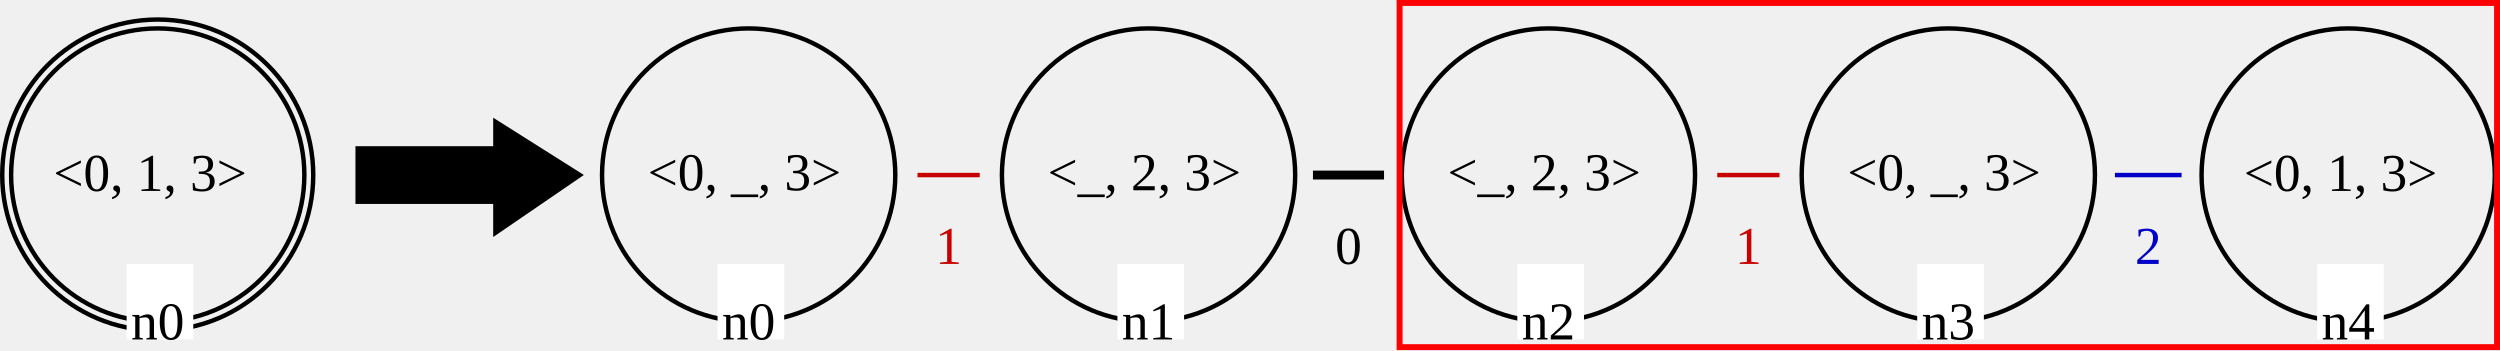
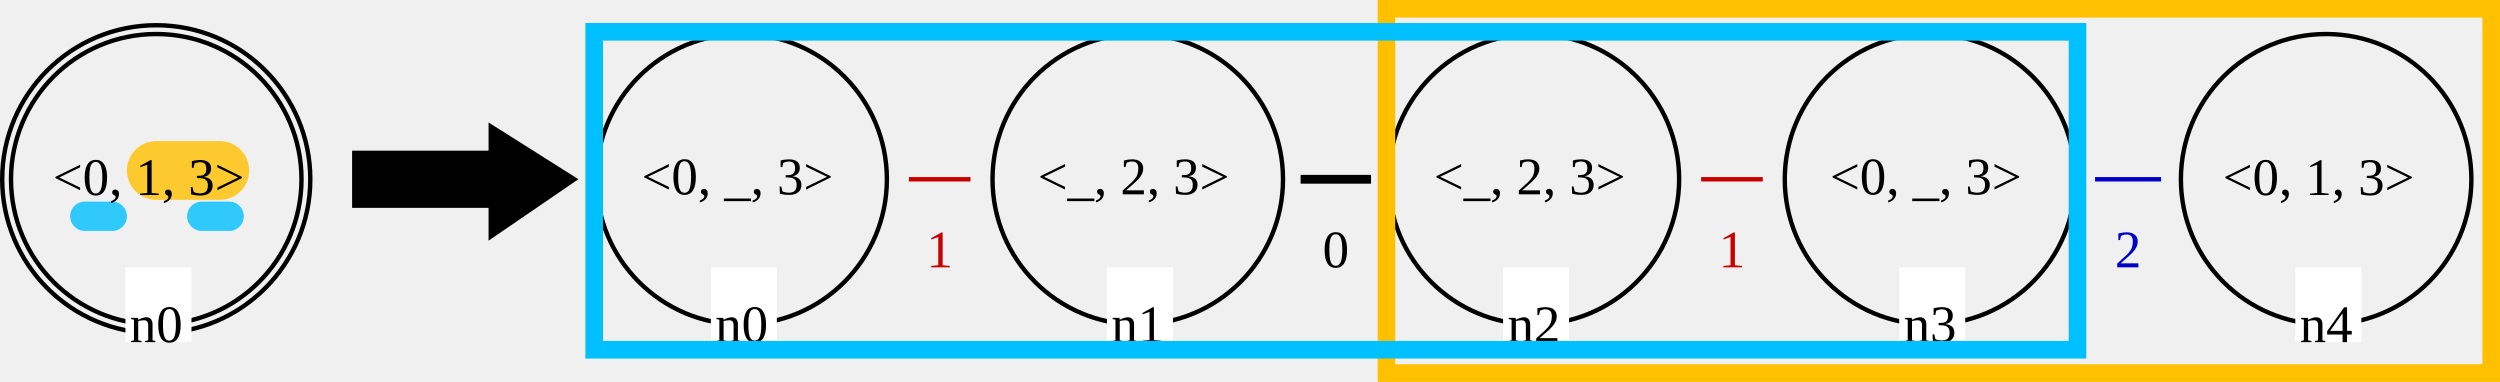
- <svg xmlns="http://www.w3.org/2000/svg" version="1.1" font="Noto Sans Regular" font-size="12px" width="562.667" height="78.796" id="svg3">
+ <svg xmlns="http://www.w3.org/2000/svg" version="1.1" font="Noto Sans Regular" font-size="12px" width="568" height="86.766" id="svg3">
  <defs id="defs3" />
-   <circle id="LGn0_0" cx="35.5" cy="39.398" r="33" fill="none" stroke="#000000" stroke-width="1" stroke-linecap="square" />
-   <circle id="LGn0_1" cx="35.5" cy="39.398" r="35" fill="none" stroke="#000000" stroke-width="1" stroke-linecap="square" />
-   <text id="LGn0_2" x="12.01" y="42.974" fill="#000000">&lt;0, 1, 3&gt;</text>
-   <rect id="LGn0_3" x="28.5" y="59.398" width="15" height="17" fill="#ffffff" />
-   <text id="LGn0_4" x="29.5" y="76.398" fill="#000000">n0</text>
-   <polygon id="0" points="111,23 130,35 111,48 111,41 80,41 80,29 111,29 " stroke="#000000" stroke-width="1" stroke-linecap="square" fill="#000000" transform="translate(0.5,4.397968)" />
-   <circle id="RGn2_0" cx="348.5" cy="39.398" r="33" fill="none" stroke="#000000" stroke-width="1" stroke-linecap="square" />
-   <text id="RGn2_1" x="325.778" y="42.818" fill="#000000">&lt;_, 2, 3&gt;</text>
-   <rect id="RGn2_2" x="341.5" y="59.398" width="15" height="17" fill="#ffffff" />
-   <text id="RGn2_3" x="342.5" y="76.398" fill="#000000">n2</text>
-   <circle id="RGn3_4" cx="438.5" cy="39.398" r="33" fill="none" stroke="#000000" stroke-width="1" stroke-linecap="square" />
-   <text id="RGn3_5" x="415.778" y="42.824" fill="#000000">&lt;0, _, 3&gt;</text>
-   <rect id="RGn3_6" x="431.5" y="59.398" width="15" height="17" fill="#ffffff" />
-   <text id="RGn3_7" x="432.5" y="76.398" fill="#000000">n3</text>
-   <circle id="RGn1_8" cx="258.5" cy="39.398" r="33" fill="none" stroke="#000000" stroke-width="1" stroke-linecap="square" />
-   <text id="RGn1_9" x="235.778" y="42.818" fill="#000000">&lt;_, 2, 3&gt;</text>
-   <rect id="RGn1_10" x="251.5" y="59.398" width="15" height="17" fill="#ffffff" />
-   <text id="RGn1_11" x="252.5" y="76.398" fill="#000000">n1</text>
-   <circle id="RGn0_12" cx="168.5" cy="39.398" r="33" fill="none" stroke="#000000" stroke-width="1" stroke-linecap="square" />
-   <text id="RGn0_13" x="145.778" y="42.824" fill="#000000">&lt;0, _, 3&gt;</text>
-   <rect id="RGn0_14" x="161.5" y="59.398" width="15" height="17" fill="#ffffff" />
-   <text id="RGn0_15" x="162.5" y="76.398" fill="#000000">n0</text>
-   <circle id="RGn4_16" cx="528.5" cy="39.398" r="33" fill="none" stroke="#000000" stroke-width="1" stroke-linecap="square" />
-   <text id="RGn4_17" x="505.01" y="42.974" fill="#000000">&lt;0, 1, 3&gt;</text>
-   <rect id="RGn4_18" x="521.5" y="59.398" width="15" height="17" fill="#ffffff" />
-   <text id="RGn4_19" x="522.5" y="76.398" fill="#000000">n4</text>
-   <line id="RGn1_0_n2_20" x1="296.5" y1="39.398" x2="310.5" y2="39.398" stroke="#000000" stroke-width="2" stroke-linecap="square" />
-   <text id="RGn1_0_n2_21" x="300.5" y="59.398" fill="#000000">0</text>
-   <line id="RGn3_2_n4_22" x1="476.5" y1="39.398" x2="490.5" y2="39.398" stroke="#0000c8" stroke-width="1" stroke-linecap="square" />
-   <text id="RGn3_2_n4_23" x="480.5" y="59.398" fill="#0000c8">2</text>
-   <line id="RGn2_1_n3_24" x1="386.5" y1="39.398" x2="400.5" y2="39.398" stroke="#c80000" stroke-width="1" stroke-linecap="butt" stroke-dasharray="5" style="stroke-dasharray:none" />
-   <text id="RGn2_1_n3_25" x="390.5" y="59.398" fill="#c80000">1</text>
-   <line id="RGn0_1_n1_26" x1="206.5" y1="39.398" x2="220.5" y2="39.398" stroke="#c80000" stroke-width="1" stroke-linecap="butt" stroke-dasharray="5" style="stroke-dasharray:none" />
-   <text id="RGn0_1_n1_27" x="210.5" y="59.398" fill="#c80000">1</text>
-   <rect style="fill:none;stroke:#ff0000;stroke-width:1.333;stroke-dasharray:none;stroke-opacity:1" id="rect4-6" width="247" height="77.463" x="315" y="0.667" ry="0" />
+   <circle id="LGn0_0" cx="35.5" cy="40.731" r="33" fill="none" stroke="#000000" stroke-width="1" stroke-linecap="square" />
+   <circle id="LGn0_1" cx="35.5" cy="40.731" r="35" fill="none" stroke="#000000" stroke-width="1" stroke-linecap="square" />
+   <path style="fill:#000000;stroke:#ffc000;stroke-width:13.333;stroke-linecap:round;stroke-dasharray:none;stroke-opacity:0.802" d="M 35.5,38.731 H 49.945" id="path1" />
+   <path style="fill:#000000;stroke:#00c0ff;stroke-width:6.667;stroke-linecap:round;stroke-dasharray:none;stroke-opacity:0.802" d="M 19.276,49.134 H 25.5" id="path2" />
+   <path style="fill:#000000;stroke:#00c0ff;stroke-width:6.667;stroke-linecap:round;stroke-dasharray:none;stroke-opacity:0.802" d="m 45.838,49.134 h 6.224" id="path2-0" />
+   <text id="LGn0_2" x="12.01" y="44.307" fill="#000000">&lt;0, 1, 3&gt;</text>
+   <rect id="LGn0_3" x="28.5" y="60.731" width="15" height="17" fill="#ffffff" />
+   <text id="LGn0_4" x="29.5" y="77.731" fill="#000000">n0</text>
+   <polygon id="0" points="111,29 111,23 130,35 111,48 111,41 80,41 80,29 " stroke="#000000" stroke-width="1" stroke-linecap="square" fill="#000000" transform="translate(0.5,5.731303)" />
+   <circle id="RGn2_0" cx="348.5" cy="40.731" r="33" fill="none" stroke="#000000" stroke-width="1" stroke-linecap="square" />
+   <text id="RGn2_1" x="325.778" y="44.151" fill="#000000">&lt;_, 2, 3&gt;</text>
+   <rect id="RGn2_2" x="341.5" y="60.731" width="15" height="17" fill="#ffffff" />
+   <text id="RGn2_3" x="342.5" y="77.731" fill="#000000">n2</text>
+   <circle id="RGn3_4" cx="438.5" cy="40.731" r="33" fill="none" stroke="#000000" stroke-width="1" stroke-linecap="square" />
+   <text id="RGn3_5" x="415.778" y="44.157" fill="#000000">&lt;0, _, 3&gt;</text>
+   <rect id="RGn3_6" x="431.5" y="60.731" width="15" height="17" fill="#ffffff" />
+   <text id="RGn3_7" x="432.5" y="77.731" fill="#000000">n3</text>
+   <circle id="RGn1_8" cx="258.5" cy="40.731" r="33" fill="none" stroke="#000000" stroke-width="1" stroke-linecap="square" />
+   <text id="RGn1_9" x="235.778" y="44.151" fill="#000000">&lt;_, 2, 3&gt;</text>
+   <rect id="RGn1_10" x="251.5" y="60.731" width="15" height="17" fill="#ffffff" />
+   <text id="RGn1_11" x="252.5" y="77.731" fill="#000000">n1</text>
+   <circle id="RGn0_12" cx="168.5" cy="40.731" r="33" fill="none" stroke="#000000" stroke-width="1" stroke-linecap="square" />
+   <text id="RGn0_13" x="145.778" y="44.157" fill="#000000">&lt;0, _, 3&gt;</text>
+   <rect id="RGn0_14" x="161.5" y="60.731" width="15" height="17" fill="#ffffff" />
+   <text id="RGn0_15" x="162.5" y="77.731" fill="#000000">n0</text>
+   <circle id="RGn4_16" cx="528.5" cy="40.731" r="33" fill="none" stroke="#000000" stroke-width="1" stroke-linecap="square" />
+   <text id="RGn4_17" x="505.01" y="44.307" fill="#000000">&lt;0, 1, 3&gt;</text>
+   <rect id="RGn4_18" x="521.5" y="60.731" width="15" height="17" fill="#ffffff" />
+   <text id="RGn4_19" x="522.5" y="77.731" fill="#000000">n4</text>
+   <line id="RGn1_0_n2_20" x1="296.5" y1="40.731" x2="310.5" y2="40.731" stroke="#000000" stroke-width="2" stroke-linecap="square" />
+   <text id="RGn1_0_n2_21" x="300.5" y="60.731" fill="#000000">0</text>
+   <line id="RGn3_2_n4_22" x1="476.5" y1="40.731" x2="490.5" y2="40.731" stroke="#0000c8" stroke-width="1" stroke-linecap="square" />
+   <text id="RGn3_2_n4_23" x="480.5" y="60.731" fill="#0000c8">2</text>
+   <line id="RGn2_1_n3_24" x1="386.5" y1="40.731" x2="400.5" y2="40.731" stroke="#c80000" stroke-width="1" stroke-linecap="butt" stroke-dasharray="5" style="stroke-dasharray:none" />
+   <text id="RGn2_1_n3_25" x="390.5" y="60.731" fill="#c80000">1</text>
+   <line id="RGn0_1_n1_26" x1="206.5" y1="40.731" x2="220.5" y2="40.731" stroke="#c80000" stroke-width="1" stroke-linecap="butt" stroke-dasharray="5" style="stroke-dasharray:none" />
+   <text id="RGn0_1_n1_27" x="210.5" y="60.731" fill="#c80000">1</text>
+   <rect style="fill:none;stroke:#ffc000;stroke-width:4;stroke-dasharray:none;stroke-opacity:1" id="rect4-6" width="251" height="82.766" x="315" y="2" ry="0" />
+   <rect style="mix-blend-mode:normal;fill:none;stroke:#00c0ff;stroke-width:4;stroke-dasharray:none;stroke-opacity:0.999" id="rect4-6-6" width="337" height="72.231" x="135" y="7.231" ry="0" />
</svg>
